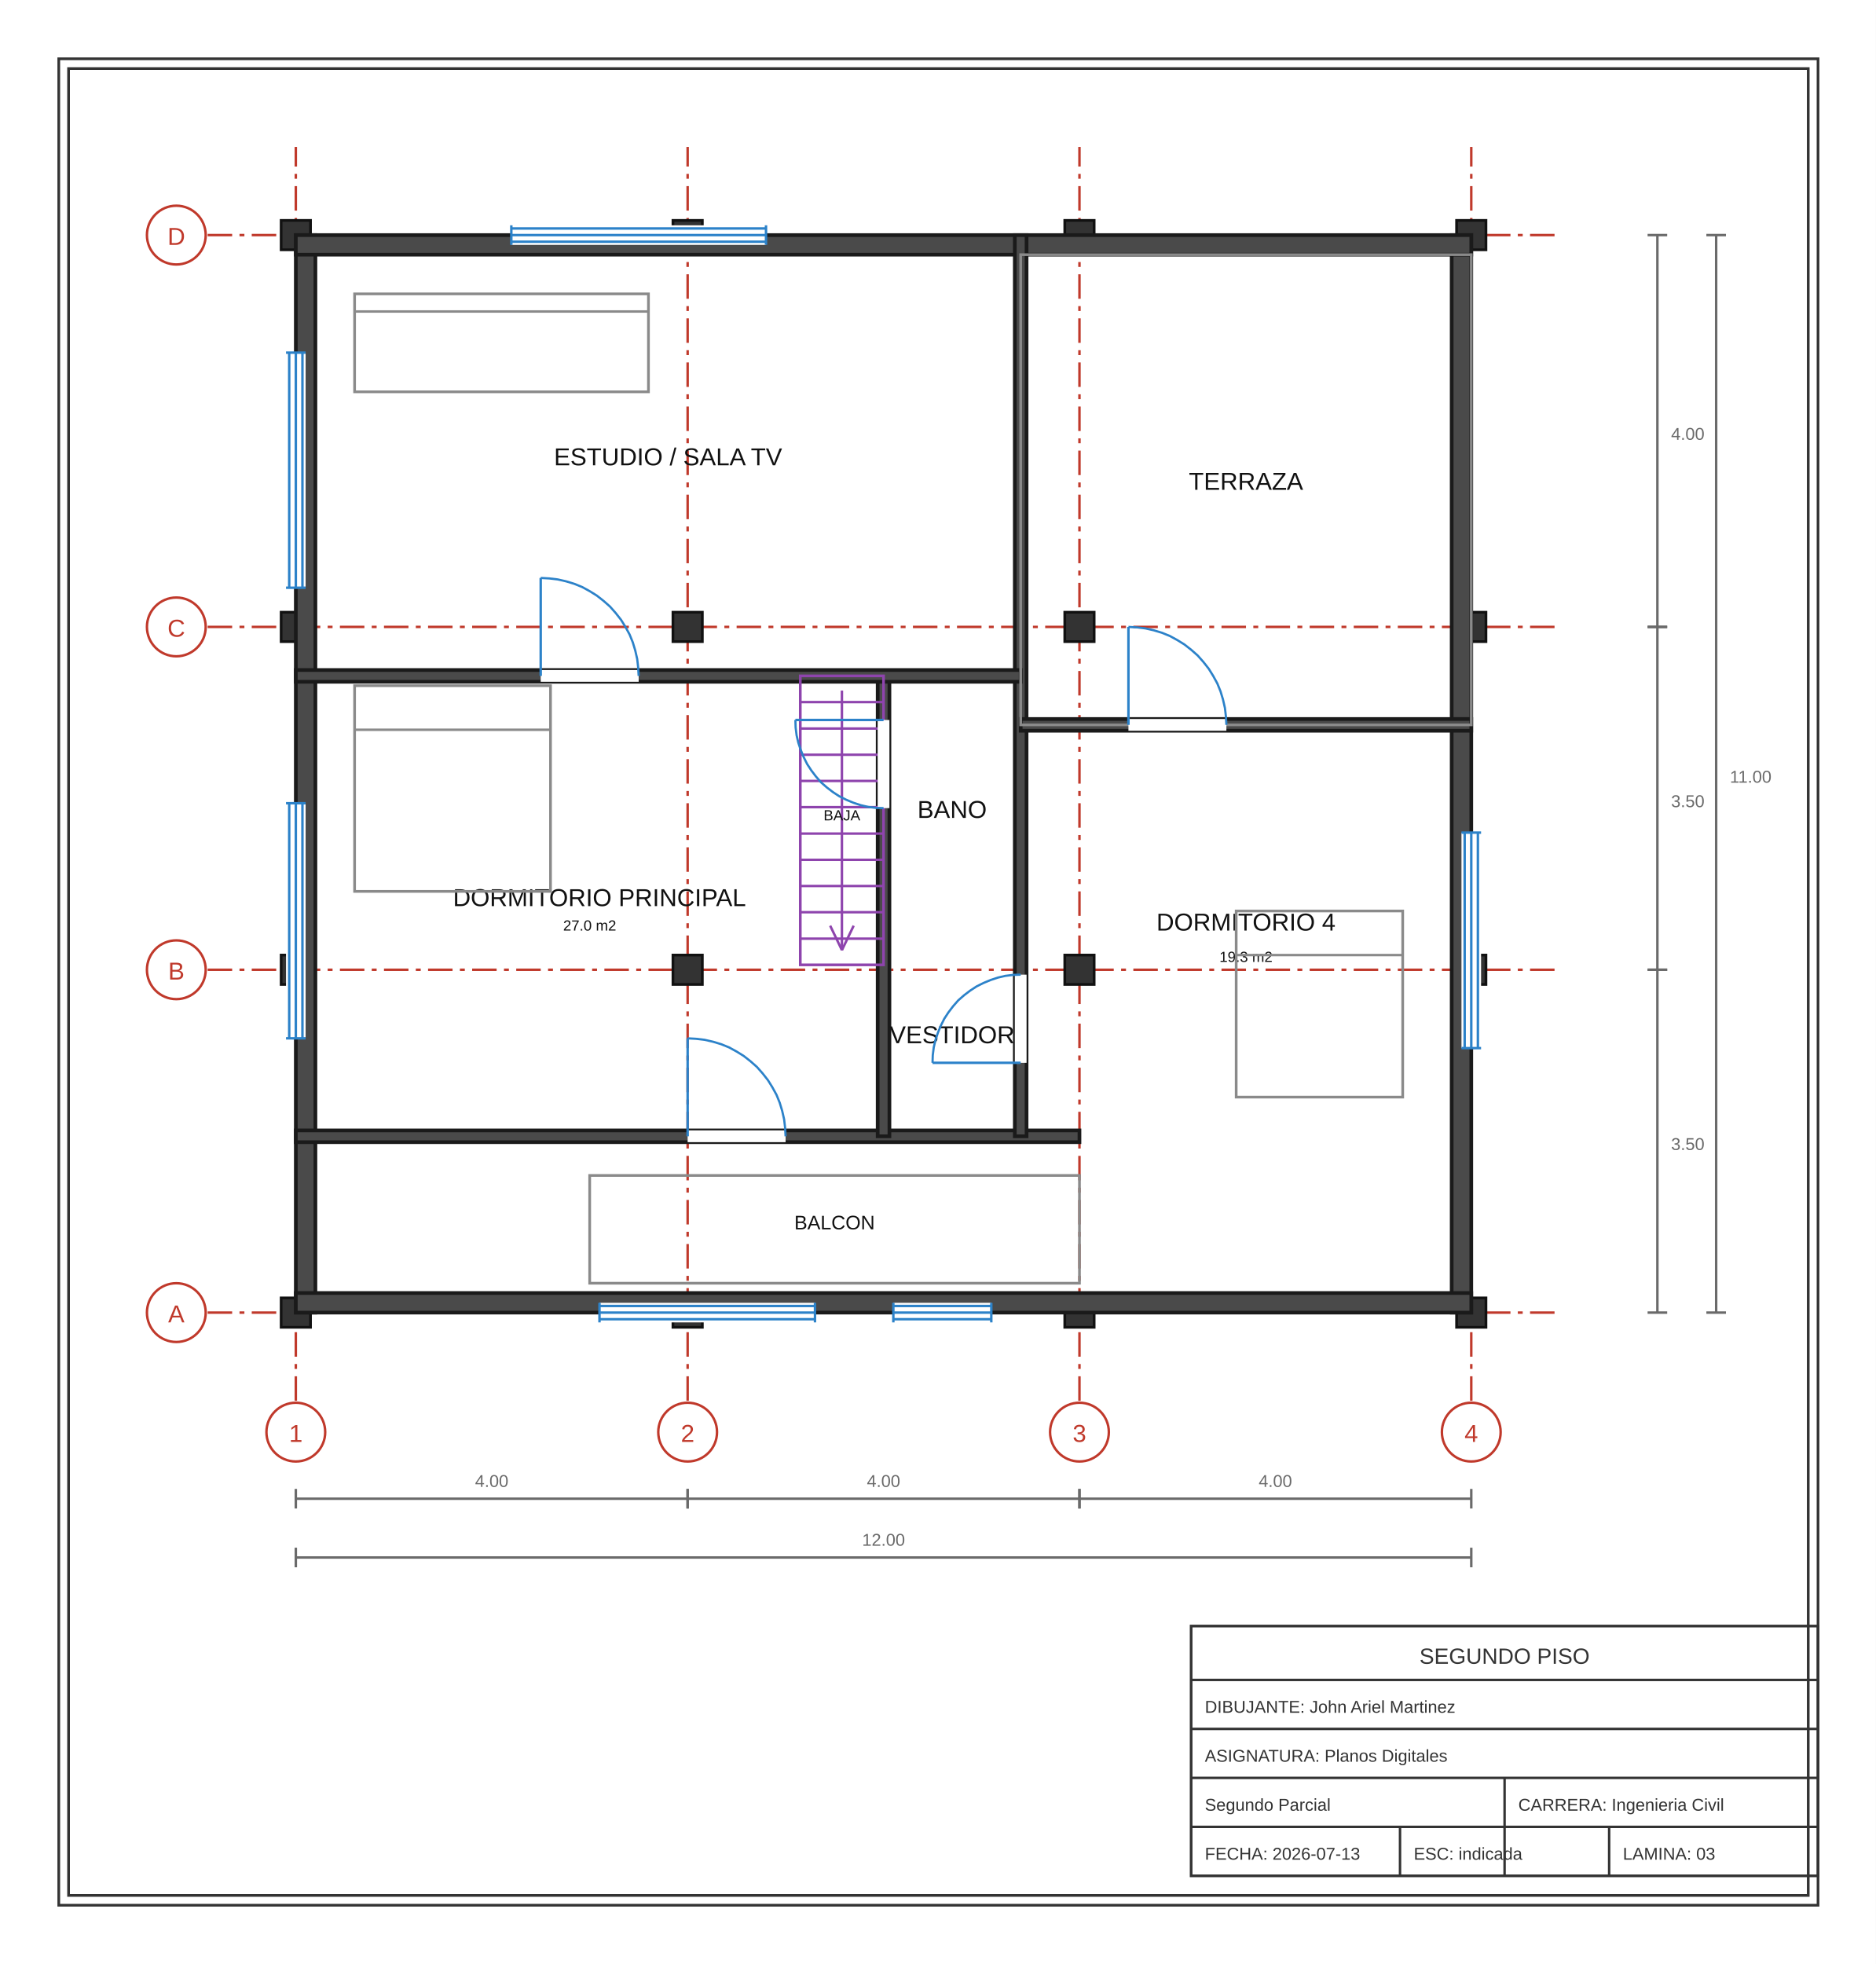
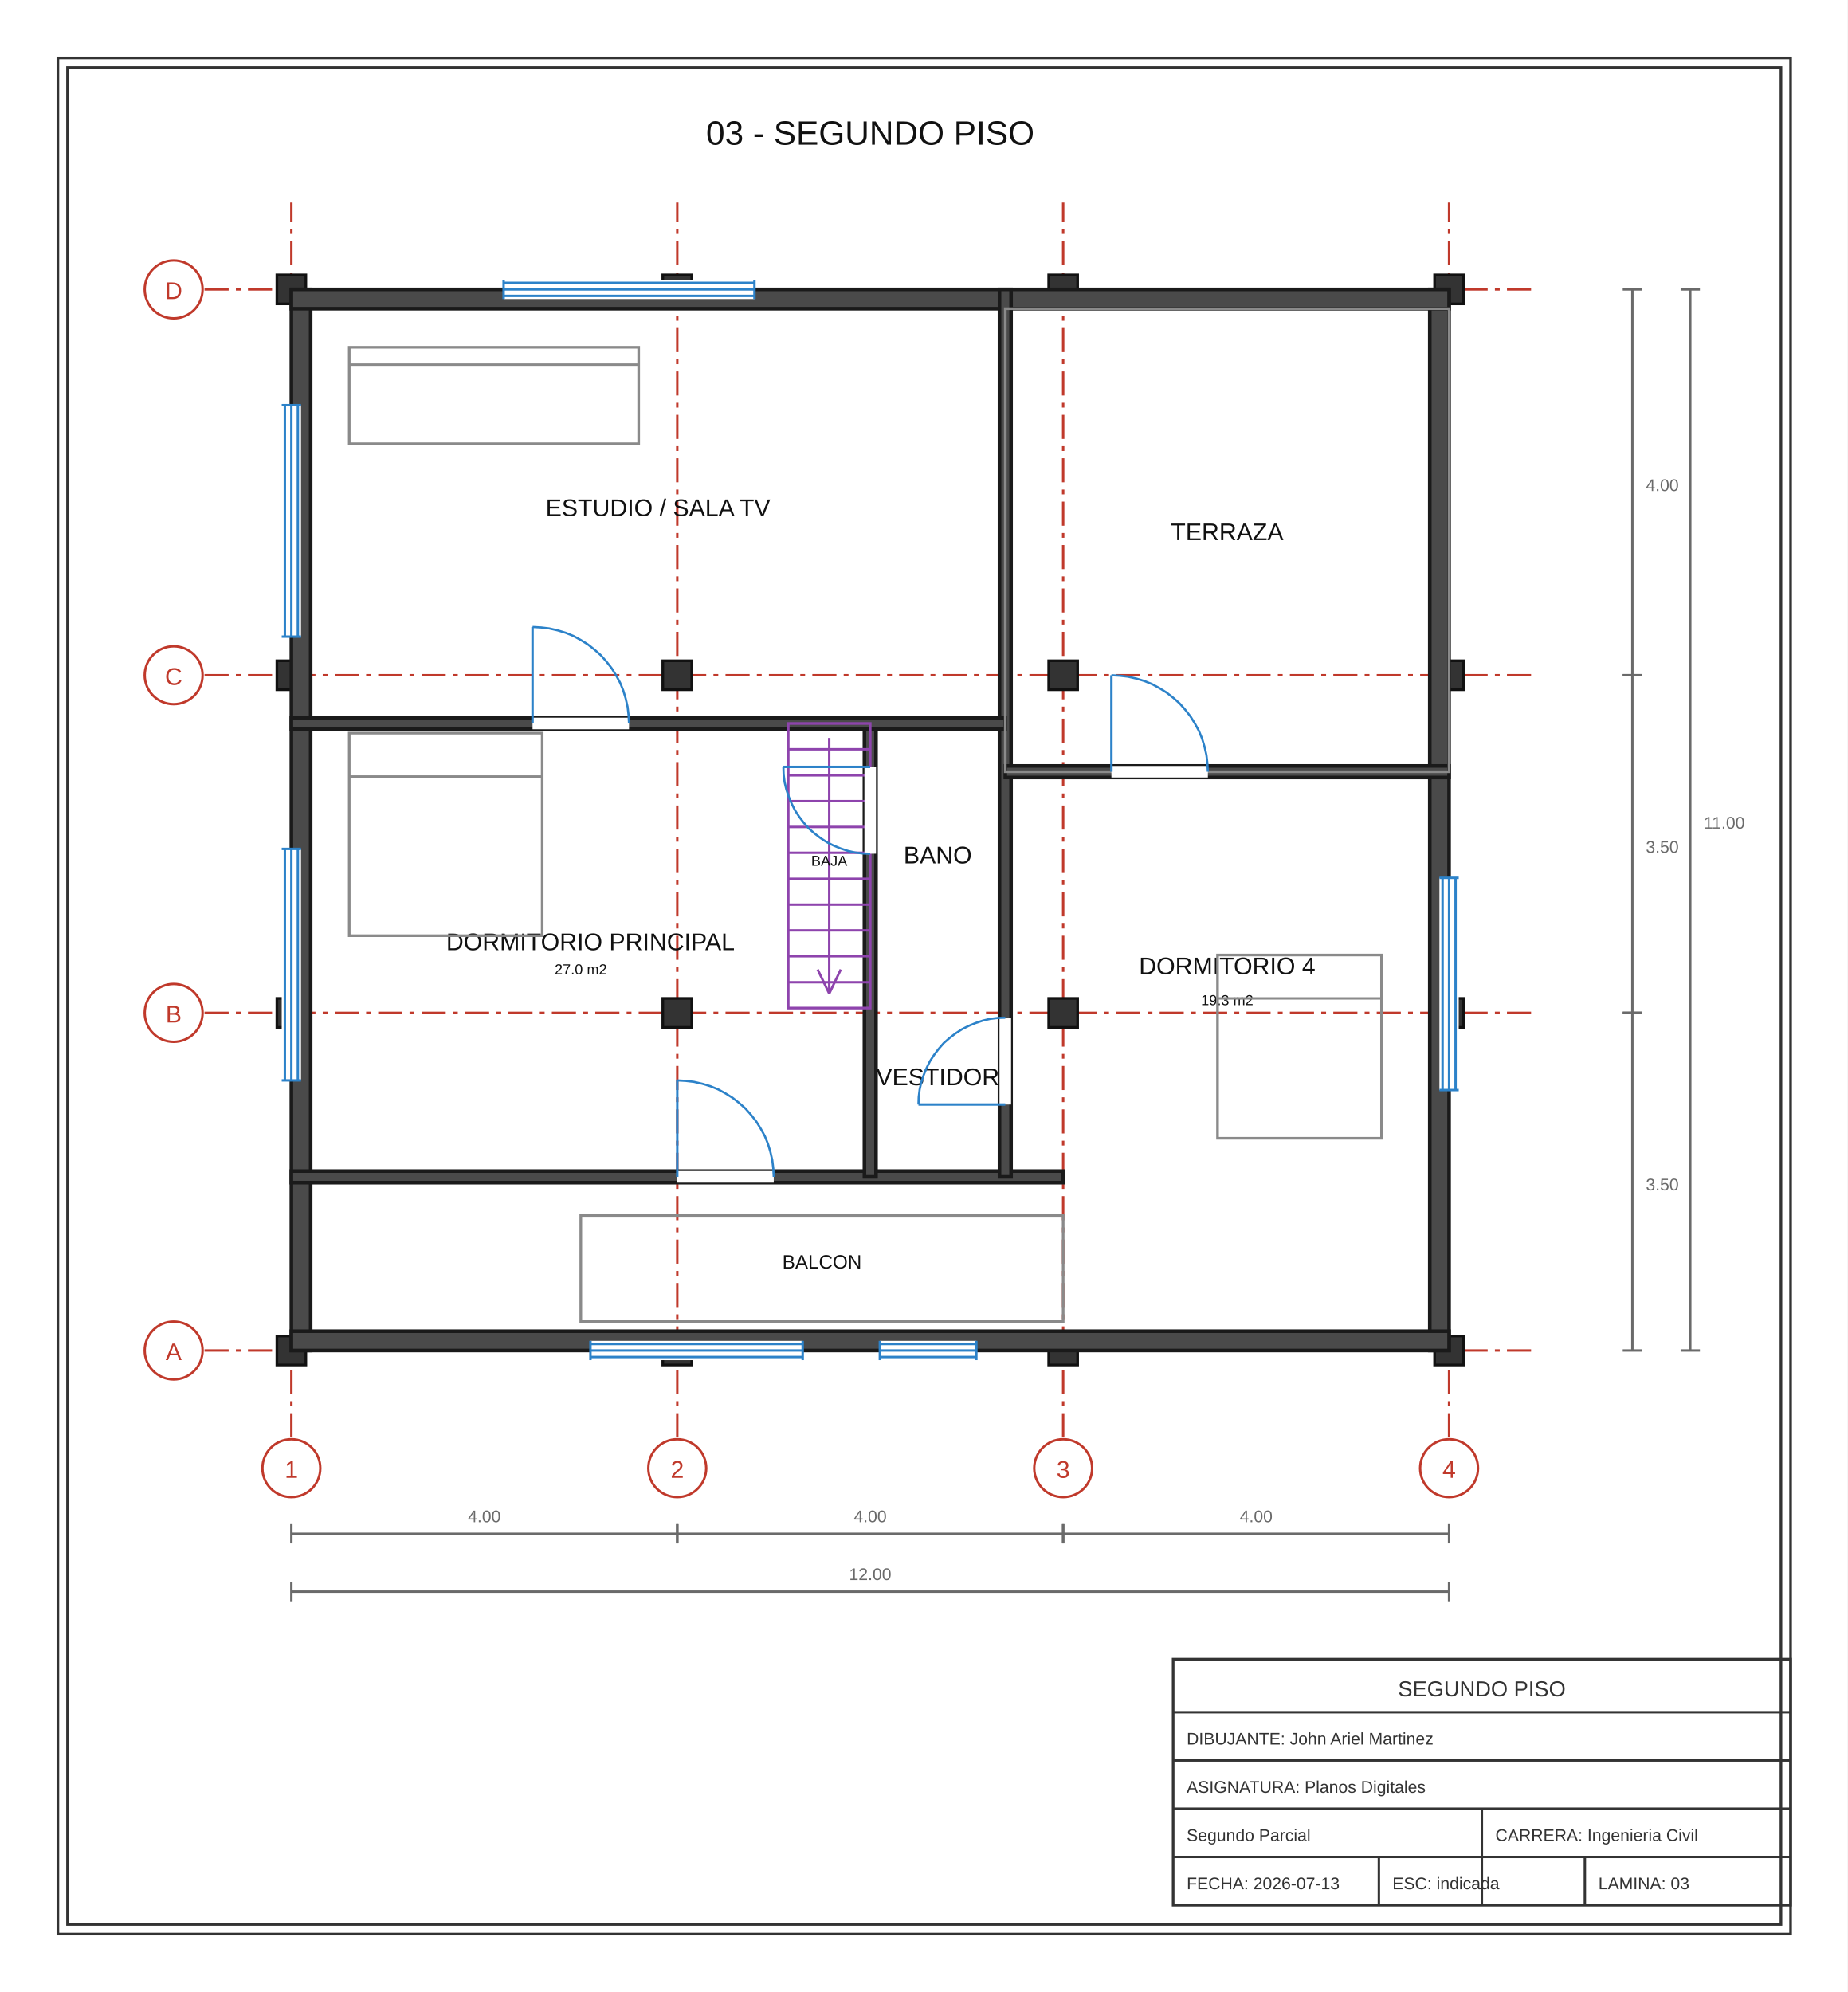
- <svg xmlns="http://www.w3.org/2000/svg" width="766" height="802" viewBox="0 0 766 802" font-family="Arial, sans-serif">
-   <rect width="766" height="802" fill="#ffffff" />
-   <line x1="120.8" y1="572.0" x2="120.8" y2="60.0" stroke="#c0392b" stroke-width="1.0" stroke-dasharray="10 3 2 3" />
-   <circle cx="120.8" cy="584.8" r="12.0" fill="#ffffff" stroke="#c0392b" stroke-width="1" />
-   <text x="120.8" y="588.8" font-size="10" text-anchor="middle" fill="#c0392b">1</text>
-   <line x1="280.8" y1="572.0" x2="280.8" y2="60.0" stroke="#c0392b" stroke-width="1.0" stroke-dasharray="10 3 2 3" />
-   <circle cx="280.8" cy="584.8" r="12.0" fill="#ffffff" stroke="#c0392b" stroke-width="1" />
-   <text x="280.8" y="588.8" font-size="10" text-anchor="middle" fill="#c0392b">2</text>
-   <line x1="440.8" y1="572.0" x2="440.8" y2="60.0" stroke="#c0392b" stroke-width="1.0" stroke-dasharray="10 3 2 3" />
-   <circle cx="440.8" cy="584.8" r="12.0" fill="#ffffff" stroke="#c0392b" stroke-width="1" />
-   <text x="440.8" y="588.8" font-size="10" text-anchor="middle" fill="#c0392b">3</text>
-   <line x1="600.8" y1="572.0" x2="600.8" y2="60.0" stroke="#c0392b" stroke-width="1.0" stroke-dasharray="10 3 2 3" />
-   <circle cx="600.8" cy="584.8" r="12.0" fill="#ffffff" stroke="#c0392b" stroke-width="1" />
-   <text x="600.8" y="588.8" font-size="10" text-anchor="middle" fill="#c0392b">4</text>
-   <line x1="84.8" y1="536.0" x2="636.8" y2="536.0" stroke="#c0392b" stroke-width="1.0" stroke-dasharray="10 3 2 3" />
-   <circle cx="72.0" cy="536.0" r="12.0" fill="#ffffff" stroke="#c0392b" stroke-width="1" />
-   <text x="72.0" y="540.0" font-size="10" text-anchor="middle" fill="#c0392b">A</text>
-   <line x1="84.8" y1="396.0" x2="636.8" y2="396.0" stroke="#c0392b" stroke-width="1.0" stroke-dasharray="10 3 2 3" />
-   <circle cx="72.0" cy="396.0" r="12.0" fill="#ffffff" stroke="#c0392b" stroke-width="1" />
-   <text x="72.0" y="400.0" font-size="10" text-anchor="middle" fill="#c0392b">B</text>
-   <line x1="84.8" y1="256.0" x2="636.8" y2="256.0" stroke="#c0392b" stroke-width="1.0" stroke-dasharray="10 3 2 3" />
-   <circle cx="72.0" cy="256.0" r="12.0" fill="#ffffff" stroke="#c0392b" stroke-width="1" />
-   <text x="72.0" y="260.0" font-size="10" text-anchor="middle" fill="#c0392b">C</text>
-   <line x1="84.8" y1="96.0" x2="636.8" y2="96.0" stroke="#c0392b" stroke-width="1.0" stroke-dasharray="10 3 2 3" />
-   <circle cx="72.0" cy="96.0" r="12.0" fill="#ffffff" stroke="#c0392b" stroke-width="1" />
-   <text x="72.0" y="100.0" font-size="10" text-anchor="middle" fill="#c0392b">D</text>
-   <polygon points="114.8,542.0 126.8,542.0 126.8,530.0 114.8,530.0" fill="#333333" stroke="#111111" stroke-width="1.1" />
-   <polygon points="114.8,402.0 126.8,402.0 126.8,390.0 114.8,390.0" fill="#333333" stroke="#111111" stroke-width="1.1" />
-   <polygon points="114.8,262.0 126.8,262.0 126.8,250.0 114.8,250.0" fill="#333333" stroke="#111111" stroke-width="1.1" />
-   <polygon points="114.8,102.0 126.8,102.0 126.8,90.0 114.8,90.0" fill="#333333" stroke="#111111" stroke-width="1.1" />
-   <polygon points="274.8,542.0 286.8,542.0 286.8,530.0 274.8,530.0" fill="#333333" stroke="#111111" stroke-width="1.1" />
-   <polygon points="274.8,402.0 286.8,402.0 286.8,390.0 274.8,390.0" fill="#333333" stroke="#111111" stroke-width="1.1" />
-   <polygon points="274.8,262.0 286.8,262.0 286.8,250.0 274.8,250.0" fill="#333333" stroke="#111111" stroke-width="1.1" />
-   <polygon points="274.8,102.0 286.8,102.0 286.8,90.0 274.8,90.0" fill="#333333" stroke="#111111" stroke-width="1.1" />
-   <polygon points="434.8,542.0 446.8,542.0 446.8,530.0 434.8,530.0" fill="#333333" stroke="#111111" stroke-width="1.1" />
-   <polygon points="434.8,402.0 446.8,402.0 446.8,390.0 434.8,390.0" fill="#333333" stroke="#111111" stroke-width="1.1" />
-   <polygon points="434.8,262.0 446.8,262.0 446.8,250.0 434.8,250.0" fill="#333333" stroke="#111111" stroke-width="1.1" />
-   <polygon points="434.8,102.0 446.8,102.0 446.8,90.0 434.8,90.0" fill="#333333" stroke="#111111" stroke-width="1.1" />
-   <polygon points="594.8,542.0 606.8,542.0 606.8,530.0 594.8,530.0" fill="#333333" stroke="#111111" stroke-width="1.1" />
-   <polygon points="594.8,402.0 606.8,402.0 606.8,390.0 594.8,390.0" fill="#333333" stroke="#111111" stroke-width="1.1" />
-   <polygon points="594.8,262.0 606.8,262.0 606.8,250.0 594.8,250.0" fill="#333333" stroke="#111111" stroke-width="1.1" />
-   <polygon points="594.8,102.0 606.8,102.0 606.8,90.0 594.8,90.0" fill="#333333" stroke="#111111" stroke-width="1.1" />
-   <polygon points="120.8,536.0 128.8,536.0 128.8,96.0 120.8,96.0" fill="#4a4a4a" stroke="#1a1a1a" stroke-width="1.5" />
-   <polygon points="592.8,536.0 600.8,536.0 600.8,96.0 592.8,96.0" fill="#4a4a4a" stroke="#1a1a1a" stroke-width="1.5" />
-   <polygon points="120.8,536.0 600.8,536.0 600.8,528.0 120.8,528.0" fill="#4a4a4a" stroke="#1a1a1a" stroke-width="1.5" />
-   <polygon points="120.8,104.0 600.8,104.0 600.8,96.0 120.8,96.0" fill="#4a4a4a" stroke="#1a1a1a" stroke-width="1.5" />
-   <polygon points="120.8,461.6 440.8,461.6 440.8,466.4 120.8,466.4" fill="#4a4a4a" stroke="#1a1a1a" stroke-width="1.5" />
-   <polygon points="358.4,464.0 358.4,276.0 363.2,276.0 363.2,464.0" fill="#4a4a4a" stroke="#1a1a1a" stroke-width="1.5" />
-   <polygon points="414.4,464.0 414.4,96.0 419.2,96.0 419.2,464.0" fill="#4a4a4a" stroke="#1a1a1a" stroke-width="1.5" />
-   <polygon points="120.8,273.6 416.8,273.6 416.8,278.4 120.8,278.4" fill="#4a4a4a" stroke="#1a1a1a" stroke-width="1.5" />
-   <polygon points="416.8,293.6 600.8,293.6 600.8,298.4 416.8,298.4" fill="#4a4a4a" stroke="#1a1a1a" stroke-width="1.5" />
-   <text x="244.8" y="370.0" font-size="10" text-anchor="middle" fill="#111111">DORMITORIO PRINCIPAL</text>
-   <text x="240.8" y="380.0" font-size="6" text-anchor="middle" fill="#111111">27.0 m2</text>
-   <text x="272.8" y="190.0" font-size="10" text-anchor="middle" fill="#111111">ESTUDIO / SALA TV</text>
-   <text x="508.8" y="380.0" font-size="10" text-anchor="middle" fill="#111111">DORMITORIO 4</text>
-   <text x="508.8" y="392.8" font-size="6" text-anchor="middle" fill="#111111">19.3 m2</text>
-   <text x="388.8" y="334.0" font-size="10" text-anchor="middle" fill="#111111">BANO</text>
-   <text x="388.8" y="426.0" font-size="10" text-anchor="middle" fill="#111111">VESTIDOR</text>
-   <polygon points="416.8,296.0 600.8,296.0 600.8,104.0 416.8,104.0" fill="none" stroke="#8a8a8a" stroke-width="1.1" />
-   <text x="508.8" y="200.0" font-size="10" text-anchor="middle" fill="#111111">TERRAZA</text>
-   <polygon points="240.8,524.0 440.8,524.0 440.8,480.0 240.8,480.0" fill="none" stroke="#8a8a8a" stroke-width="1.1" />
-   <text x="340.8" y="502.0" font-size="8" text-anchor="middle" fill="#111111">BALCON</text>
-   <polygon points="326.8,394.0 360.8,394.0 360.8,276.0 326.8,276.0" fill="none" stroke="#8e44ad" stroke-width="1.1" />
-   <line x1="326.8" y1="383.3" x2="360.8" y2="383.3" stroke="#8e44ad" stroke-width="1.0" />
-   <line x1="326.8" y1="372.5" x2="360.8" y2="372.5" stroke="#8e44ad" stroke-width="1.0" />
-   <line x1="326.8" y1="361.8" x2="360.8" y2="361.8" stroke="#8e44ad" stroke-width="1.0" />
-   <line x1="326.8" y1="351.1" x2="360.8" y2="351.1" stroke="#8e44ad" stroke-width="1.0" />
-   <line x1="326.8" y1="340.4" x2="360.8" y2="340.4" stroke="#8e44ad" stroke-width="1.0" />
-   <line x1="326.8" y1="329.6" x2="360.8" y2="329.6" stroke="#8e44ad" stroke-width="1.0" />
-   <line x1="326.8" y1="318.9" x2="360.8" y2="318.9" stroke="#8e44ad" stroke-width="1.0" />
-   <line x1="326.8" y1="308.2" x2="360.8" y2="308.2" stroke="#8e44ad" stroke-width="1.0" />
-   <line x1="326.8" y1="297.5" x2="360.8" y2="297.5" stroke="#8e44ad" stroke-width="1.0" />
-   <line x1="326.8" y1="286.7" x2="360.8" y2="286.7" stroke="#8e44ad" stroke-width="1.0" />
-   <line x1="343.8" y1="388.0" x2="343.8" y2="282.0" stroke="#8e44ad" stroke-width="1.0" />
-   <line x1="343.8" y1="388.0" x2="339.0" y2="378.0" stroke="#8e44ad" stroke-width="1.0" />
-   <line x1="343.8" y1="388.0" x2="348.6" y2="378.0" stroke="#8e44ad" stroke-width="1.0" />
-   <text x="343.8" y="335.0" font-size="6" text-anchor="middle" fill="#111111">BAJA</text>
-   <rect x="244.8" y="532.0" width="88.0" height="8.0" fill="#ffffff" />
-   <line x1="244.8" y1="538.7" x2="332.8" y2="538.7" stroke="#2c82c9" stroke-width="1.0" />
-   <line x1="244.8" y1="536.0" x2="332.8" y2="536.0" stroke="#2c82c9" stroke-width="1.0" />
-   <line x1="244.8" y1="533.3" x2="332.8" y2="533.3" stroke="#2c82c9" stroke-width="1.0" />
-   <line x1="244.8" y1="540.0" x2="244.8" y2="532.0" stroke="#2c82c9" stroke-width="1.0" />
-   <line x1="332.8" y1="540.0" x2="332.8" y2="532.0" stroke="#2c82c9" stroke-width="1.0" />
-   <rect x="364.8" y="532.0" width="40.0" height="8.0" fill="#ffffff" />
-   <line x1="364.8" y1="538.7" x2="404.8" y2="538.7" stroke="#2c82c9" stroke-width="1.0" />
-   <line x1="364.8" y1="536.0" x2="404.8" y2="536.0" stroke="#2c82c9" stroke-width="1.0" />
-   <line x1="364.8" y1="533.3" x2="404.8" y2="533.3" stroke="#2c82c9" stroke-width="1.0" />
-   <line x1="364.8" y1="540.0" x2="364.8" y2="532.0" stroke="#2c82c9" stroke-width="1.0" />
-   <line x1="404.8" y1="540.0" x2="404.8" y2="532.0" stroke="#2c82c9" stroke-width="1.0" />
-   <rect x="116.8" y="328.0" width="8.0" height="96.0" fill="#ffffff" />
-   <line x1="118.1" y1="424.0" x2="118.1" y2="328.0" stroke="#2c82c9" stroke-width="1.0" />
-   <line x1="120.8" y1="424.0" x2="120.8" y2="328.0" stroke="#2c82c9" stroke-width="1.0" />
-   <line x1="123.5" y1="424.0" x2="123.5" y2="328.0" stroke="#2c82c9" stroke-width="1.0" />
-   <line x1="116.8" y1="424.0" x2="124.8" y2="424.0" stroke="#2c82c9" stroke-width="1.0" />
-   <line x1="116.8" y1="328.0" x2="124.8" y2="328.0" stroke="#2c82c9" stroke-width="1.0" />
-   <rect x="116.8" y="144.0" width="8.0" height="96.0" fill="#ffffff" />
-   <line x1="118.1" y1="240.0" x2="118.1" y2="144.0" stroke="#2c82c9" stroke-width="1.0" />
-   <line x1="120.8" y1="240.0" x2="120.8" y2="144.0" stroke="#2c82c9" stroke-width="1.0" />
-   <line x1="123.5" y1="240.0" x2="123.5" y2="144.0" stroke="#2c82c9" stroke-width="1.0" />
-   <line x1="116.8" y1="240.0" x2="124.8" y2="240.0" stroke="#2c82c9" stroke-width="1.0" />
-   <line x1="116.8" y1="144.0" x2="124.8" y2="144.0" stroke="#2c82c9" stroke-width="1.0" />
-   <rect x="596.8" y="340.0" width="8.0" height="88.0" fill="#ffffff" />
-   <line x1="598.1" y1="428.0" x2="598.1" y2="340.0" stroke="#2c82c9" stroke-width="1.0" />
-   <line x1="600.8" y1="428.0" x2="600.8" y2="340.0" stroke="#2c82c9" stroke-width="1.0" />
-   <line x1="603.5" y1="428.0" x2="603.5" y2="340.0" stroke="#2c82c9" stroke-width="1.0" />
-   <line x1="596.8" y1="428.0" x2="604.8" y2="428.0" stroke="#2c82c9" stroke-width="1.0" />
-   <line x1="596.8" y1="340.0" x2="604.8" y2="340.0" stroke="#2c82c9" stroke-width="1.0" />
-   <rect x="208.8" y="92.0" width="104.0" height="8.0" fill="#ffffff" />
-   <line x1="208.8" y1="98.7" x2="312.8" y2="98.7" stroke="#2c82c9" stroke-width="1.0" />
-   <line x1="208.8" y1="96.0" x2="312.8" y2="96.0" stroke="#2c82c9" stroke-width="1.0" />
-   <line x1="208.8" y1="93.3" x2="312.8" y2="93.3" stroke="#2c82c9" stroke-width="1.0" />
-   <line x1="208.8" y1="100.0" x2="208.8" y2="92.0" stroke="#2c82c9" stroke-width="1.0" />
-   <line x1="312.8" y1="100.0" x2="312.8" y2="92.0" stroke="#2c82c9" stroke-width="1.0" />
-   <rect x="280.8" y="461.6" width="40.0" height="4.8" fill="#ffffff" />
-   <line x1="280.8" y1="464.0" x2="280.8" y2="424.0" stroke="#2c82c9" stroke-width="1.0" />
-   <polyline points="320.8,464.0 320.6,460.5 320.2,457.1 319.4,453.6 318.4,450.3 317.1,447.1 315.4,444.0 313.6,441.1 311.4,438.3 309.1,435.7 306.5,433.4 303.7,431.2 300.8,429.4 297.7,427.7 294.5,426.4 291.2,425.4 287.7,424.6 284.3,424.2 280.8,424.0" fill="none" stroke="#2c82c9" stroke-width="0.9" />
-   <rect x="358.4" y="294.0" width="4.8" height="36.0" fill="#ffffff" />
-   <line x1="360.8" y1="294.0" x2="324.8" y2="294.0" stroke="#2c82c9" stroke-width="1.0" />
-   <polyline points="324.8,294.0 324.9,297.1 325.3,300.3 326.0,303.3 327.0,306.3 328.2,309.2 329.6,312.0 331.3,314.6 333.2,317.1 335.3,319.5 337.7,321.6 340.2,323.5 342.8,325.2 345.6,326.6 348.5,327.8 351.5,328.8 354.5,329.5 357.7,329.9 360.8,330.0" fill="none" stroke="#2c82c9" stroke-width="0.9" />
-   <rect x="220.8" y="273.6" width="40.0" height="4.8" fill="#ffffff" />
-   <line x1="220.8" y1="276.0" x2="220.8" y2="236.0" stroke="#2c82c9" stroke-width="1.0" />
-   <polyline points="260.8,276.0 260.6,272.5 260.2,269.1 259.4,265.6 258.4,262.3 257.1,259.1 255.4,256.0 253.6,253.1 251.4,250.3 249.1,247.7 246.5,245.4 243.7,243.2 240.8,241.4 237.7,239.7 234.5,238.4 231.2,237.4 227.7,236.6 224.3,236.2 220.8,236.0" fill="none" stroke="#2c82c9" stroke-width="0.9" />
-   <rect x="460.8" y="293.6" width="40.0" height="4.8" fill="#ffffff" />
-   <line x1="460.8" y1="296.0" x2="460.8" y2="256.0" stroke="#2c82c9" stroke-width="1.0" />
-   <polyline points="500.8,296.0 500.6,292.5 500.2,289.1 499.4,285.6 498.4,282.3 497.1,279.1 495.4,276.0 493.6,273.1 491.4,270.3 489.1,267.7 486.5,265.4 483.7,263.2 480.8,261.4 477.7,259.7 474.5,258.4 471.2,257.4 467.7,256.6 464.3,256.2 460.8,256.0" fill="none" stroke="#2c82c9" stroke-width="0.9" />
-   <rect x="414.4" y="398.0" width="4.8" height="36.0" fill="#ffffff" />
-   <line x1="416.8" y1="434.0" x2="380.8" y2="434.0" stroke="#2c82c9" stroke-width="1.0" />
-   <polyline points="416.8,398.0 413.7,398.1 410.5,398.5 407.5,399.2 404.5,400.2 401.6,401.4 398.8,402.8 396.2,404.5 393.7,406.4 391.3,408.5 389.2,410.9 387.3,413.4 385.6,416.0 384.2,418.8 383.0,421.7 382.0,424.7 381.3,427.7 380.9,430.9 380.8,434.0" fill="none" stroke="#2c82c9" stroke-width="0.9" />
-   <polygon points="144.8,364.0 224.8,364.0 224.8,280.0 144.8,280.0" fill="none" stroke="#8a8a8a" stroke-width="1.1" />
-   <line x1="144.8" y1="298.0" x2="224.8" y2="298.0" stroke="#8a8a8a" stroke-width="1.0" />
-   <polygon points="504.8,448.0 572.8,448.0 572.8,372.0 504.8,372.0" fill="none" stroke="#8a8a8a" stroke-width="1.1" />
-   <line x1="504.8" y1="390.0" x2="572.8" y2="390.0" stroke="#8a8a8a" stroke-width="1.0" />
-   <polygon points="144.8,160.0 264.8,160.0 264.8,120.0 144.8,120.0" fill="none" stroke="#8a8a8a" stroke-width="1.1" />
-   <line x1="144.8" y1="127.2" x2="264.8" y2="127.2" stroke="#8a8a8a" stroke-width="1.0" />
-   <line x1="120.8" y1="612.0" x2="280.8" y2="612.0" stroke="#6a6a6a" stroke-width="1.0" />
-   <line x1="120.8" y1="616.0" x2="120.8" y2="608.0" stroke="#6a6a6a" stroke-width="1.0" />
-   <line x1="280.8" y1="616.0" x2="280.8" y2="608.0" stroke="#6a6a6a" stroke-width="1.0" />
-   <text x="200.8" y="607.2" font-size="7" text-anchor="middle" fill="#6a6a6a">4.00</text>
-   <line x1="280.8" y1="612.0" x2="440.8" y2="612.0" stroke="#6a6a6a" stroke-width="1.0" />
-   <line x1="280.8" y1="616.0" x2="280.8" y2="608.0" stroke="#6a6a6a" stroke-width="1.0" />
-   <line x1="440.8" y1="616.0" x2="440.8" y2="608.0" stroke="#6a6a6a" stroke-width="1.0" />
-   <text x="360.8" y="607.2" font-size="7" text-anchor="middle" fill="#6a6a6a">4.00</text>
-   <line x1="440.8" y1="612.0" x2="600.8" y2="612.0" stroke="#6a6a6a" stroke-width="1.0" />
-   <line x1="440.8" y1="616.0" x2="440.8" y2="608.0" stroke="#6a6a6a" stroke-width="1.0" />
-   <line x1="600.8" y1="616.0" x2="600.8" y2="608.0" stroke="#6a6a6a" stroke-width="1.0" />
-   <text x="520.8" y="607.2" font-size="7" text-anchor="middle" fill="#6a6a6a">4.00</text>
-   <line x1="120.8" y1="636.0" x2="600.8" y2="636.0" stroke="#6a6a6a" stroke-width="1.0" />
+ <svg xmlns="http://www.w3.org/2000/svg" width="766" height="826" viewBox="0 0 766 826" font-family="Arial, sans-serif">
+   <rect width="766" height="826" fill="#ffffff" />
+   <line x1="120.8" y1="596.0" x2="120.8" y2="84.0" stroke="#c0392b" stroke-width="1.0" stroke-dasharray="10 3 2 3" />
+   <circle cx="120.8" cy="608.8" r="12.0" fill="#ffffff" stroke="#c0392b" stroke-width="1" />
+   <text x="120.8" y="612.8" font-size="10" text-anchor="middle" fill="#c0392b">1</text>
+   <line x1="280.8" y1="596.0" x2="280.8" y2="84.0" stroke="#c0392b" stroke-width="1.0" stroke-dasharray="10 3 2 3" />
+   <circle cx="280.8" cy="608.8" r="12.0" fill="#ffffff" stroke="#c0392b" stroke-width="1" />
+   <text x="280.8" y="612.8" font-size="10" text-anchor="middle" fill="#c0392b">2</text>
+   <line x1="440.8" y1="596.0" x2="440.8" y2="84.0" stroke="#c0392b" stroke-width="1.0" stroke-dasharray="10 3 2 3" />
+   <circle cx="440.8" cy="608.8" r="12.0" fill="#ffffff" stroke="#c0392b" stroke-width="1" />
+   <text x="440.8" y="612.8" font-size="10" text-anchor="middle" fill="#c0392b">3</text>
+   <line x1="600.8" y1="596.0" x2="600.8" y2="84.0" stroke="#c0392b" stroke-width="1.0" stroke-dasharray="10 3 2 3" />
+   <circle cx="600.8" cy="608.8" r="12.0" fill="#ffffff" stroke="#c0392b" stroke-width="1" />
+   <text x="600.8" y="612.8" font-size="10" text-anchor="middle" fill="#c0392b">4</text>
+   <line x1="84.8" y1="560.0" x2="636.8" y2="560.0" stroke="#c0392b" stroke-width="1.0" stroke-dasharray="10 3 2 3" />
+   <circle cx="72.0" cy="560.0" r="12.0" fill="#ffffff" stroke="#c0392b" stroke-width="1" />
+   <text x="72.0" y="564.0" font-size="10" text-anchor="middle" fill="#c0392b">A</text>
+   <line x1="84.8" y1="420.0" x2="636.8" y2="420.0" stroke="#c0392b" stroke-width="1.0" stroke-dasharray="10 3 2 3" />
+   <circle cx="72.0" cy="420.0" r="12.0" fill="#ffffff" stroke="#c0392b" stroke-width="1" />
+   <text x="72.0" y="424.0" font-size="10" text-anchor="middle" fill="#c0392b">B</text>
+   <line x1="84.8" y1="280.0" x2="636.8" y2="280.0" stroke="#c0392b" stroke-width="1.0" stroke-dasharray="10 3 2 3" />
+   <circle cx="72.0" cy="280.0" r="12.0" fill="#ffffff" stroke="#c0392b" stroke-width="1" />
+   <text x="72.0" y="284.0" font-size="10" text-anchor="middle" fill="#c0392b">C</text>
+   <line x1="84.8" y1="120.0" x2="636.8" y2="120.0" stroke="#c0392b" stroke-width="1.0" stroke-dasharray="10 3 2 3" />
+   <circle cx="72.0" cy="120.0" r="12.0" fill="#ffffff" stroke="#c0392b" stroke-width="1" />
+   <text x="72.0" y="124.0" font-size="10" text-anchor="middle" fill="#c0392b">D</text>
+   <polygon points="114.8,566.0 126.8,566.0 126.8,554.0 114.8,554.0" fill="#333333" stroke="#111111" stroke-width="1.1" />
+   <polygon points="114.8,426.0 126.8,426.0 126.8,414.0 114.8,414.0" fill="#333333" stroke="#111111" stroke-width="1.1" />
+   <polygon points="114.8,286.0 126.8,286.0 126.8,274.0 114.8,274.0" fill="#333333" stroke="#111111" stroke-width="1.1" />
+   <polygon points="114.8,126.0 126.8,126.0 126.8,114.0 114.8,114.0" fill="#333333" stroke="#111111" stroke-width="1.1" />
+   <polygon points="274.8,566.0 286.8,566.0 286.8,554.0 274.8,554.0" fill="#333333" stroke="#111111" stroke-width="1.1" />
+   <polygon points="274.8,426.0 286.8,426.0 286.8,414.0 274.8,414.0" fill="#333333" stroke="#111111" stroke-width="1.1" />
+   <polygon points="274.8,286.0 286.8,286.0 286.8,274.0 274.8,274.0" fill="#333333" stroke="#111111" stroke-width="1.1" />
+   <polygon points="274.8,126.0 286.8,126.0 286.8,114.0 274.8,114.0" fill="#333333" stroke="#111111" stroke-width="1.1" />
+   <polygon points="434.8,566.0 446.8,566.0 446.8,554.0 434.8,554.0" fill="#333333" stroke="#111111" stroke-width="1.1" />
+   <polygon points="434.8,426.0 446.8,426.0 446.8,414.0 434.8,414.0" fill="#333333" stroke="#111111" stroke-width="1.1" />
+   <polygon points="434.8,286.0 446.8,286.0 446.8,274.0 434.8,274.0" fill="#333333" stroke="#111111" stroke-width="1.1" />
+   <polygon points="434.8,126.0 446.8,126.0 446.8,114.0 434.8,114.0" fill="#333333" stroke="#111111" stroke-width="1.1" />
+   <polygon points="594.8,566.0 606.8,566.0 606.8,554.0 594.8,554.0" fill="#333333" stroke="#111111" stroke-width="1.1" />
+   <polygon points="594.8,426.0 606.8,426.0 606.8,414.0 594.8,414.0" fill="#333333" stroke="#111111" stroke-width="1.1" />
+   <polygon points="594.8,286.0 606.8,286.0 606.8,274.0 594.8,274.0" fill="#333333" stroke="#111111" stroke-width="1.1" />
+   <polygon points="594.8,126.0 606.8,126.0 606.8,114.0 594.8,114.0" fill="#333333" stroke="#111111" stroke-width="1.1" />
+   <polygon points="120.8,560.0 128.8,560.0 128.8,120.0 120.8,120.0" fill="#4a4a4a" stroke="#1a1a1a" stroke-width="1.5" />
+   <polygon points="592.8,560.0 600.8,560.0 600.8,120.0 592.8,120.0" fill="#4a4a4a" stroke="#1a1a1a" stroke-width="1.5" />
+   <polygon points="120.8,560.0 600.8,560.0 600.8,552.0 120.8,552.0" fill="#4a4a4a" stroke="#1a1a1a" stroke-width="1.5" />
+   <polygon points="120.8,128.0 600.8,128.0 600.8,120.0 120.8,120.0" fill="#4a4a4a" stroke="#1a1a1a" stroke-width="1.5" />
+   <polygon points="120.8,485.6 440.8,485.6 440.8,490.4 120.8,490.4" fill="#4a4a4a" stroke="#1a1a1a" stroke-width="1.5" />
+   <polygon points="358.4,488.0 358.4,300.0 363.2,300.0 363.2,488.0" fill="#4a4a4a" stroke="#1a1a1a" stroke-width="1.5" />
+   <polygon points="414.4,488.0 414.4,120.0 419.2,120.0 419.2,488.0" fill="#4a4a4a" stroke="#1a1a1a" stroke-width="1.5" />
+   <polygon points="120.8,297.6 416.8,297.6 416.8,302.4 120.8,302.4" fill="#4a4a4a" stroke="#1a1a1a" stroke-width="1.5" />
+   <polygon points="416.8,317.6 600.8,317.6 600.8,322.4 416.8,322.4" fill="#4a4a4a" stroke="#1a1a1a" stroke-width="1.5" />
+   <text x="244.8" y="394.0" font-size="10" text-anchor="middle" fill="#111111">DORMITORIO PRINCIPAL</text>
+   <text x="240.8" y="404.0" font-size="6" text-anchor="middle" fill="#111111">27.0 m2</text>
+   <text x="272.8" y="214.0" font-size="10" text-anchor="middle" fill="#111111">ESTUDIO / SALA TV</text>
+   <text x="508.8" y="404.0" font-size="10" text-anchor="middle" fill="#111111">DORMITORIO 4</text>
+   <text x="508.8" y="416.8" font-size="6" text-anchor="middle" fill="#111111">19.3 m2</text>
+   <text x="388.8" y="358.0" font-size="10" text-anchor="middle" fill="#111111">BANO</text>
+   <text x="388.8" y="450.0" font-size="10" text-anchor="middle" fill="#111111">VESTIDOR</text>
+   <polygon points="416.8,320.0 600.8,320.0 600.8,128.0 416.8,128.0" fill="none" stroke="#8a8a8a" stroke-width="1.1" />
+   <text x="508.8" y="224.0" font-size="10" text-anchor="middle" fill="#111111">TERRAZA</text>
+   <polygon points="240.8,548.0 440.8,548.0 440.8,504.0 240.8,504.0" fill="none" stroke="#8a8a8a" stroke-width="1.1" />
+   <text x="340.8" y="526.0" font-size="8" text-anchor="middle" fill="#111111">BALCON</text>
+   <polygon points="326.8,418.0 360.8,418.0 360.8,300.0 326.8,300.0" fill="none" stroke="#8e44ad" stroke-width="1.1" />
+   <line x1="326.8" y1="407.3" x2="360.8" y2="407.3" stroke="#8e44ad" stroke-width="1.0" />
+   <line x1="326.8" y1="396.5" x2="360.8" y2="396.5" stroke="#8e44ad" stroke-width="1.0" />
+   <line x1="326.8" y1="385.8" x2="360.8" y2="385.8" stroke="#8e44ad" stroke-width="1.0" />
+   <line x1="326.8" y1="375.1" x2="360.8" y2="375.1" stroke="#8e44ad" stroke-width="1.0" />
+   <line x1="326.8" y1="364.4" x2="360.8" y2="364.4" stroke="#8e44ad" stroke-width="1.0" />
+   <line x1="326.8" y1="353.6" x2="360.8" y2="353.6" stroke="#8e44ad" stroke-width="1.0" />
+   <line x1="326.8" y1="342.9" x2="360.8" y2="342.9" stroke="#8e44ad" stroke-width="1.0" />
+   <line x1="326.8" y1="332.2" x2="360.8" y2="332.2" stroke="#8e44ad" stroke-width="1.0" />
+   <line x1="326.8" y1="321.5" x2="360.8" y2="321.5" stroke="#8e44ad" stroke-width="1.0" />
+   <line x1="326.8" y1="310.7" x2="360.8" y2="310.7" stroke="#8e44ad" stroke-width="1.0" />
+   <line x1="343.8" y1="412.0" x2="343.8" y2="306.0" stroke="#8e44ad" stroke-width="1.0" />
+   <line x1="343.8" y1="412.0" x2="339.0" y2="402.0" stroke="#8e44ad" stroke-width="1.0" />
+   <line x1="343.8" y1="412.0" x2="348.6" y2="402.0" stroke="#8e44ad" stroke-width="1.0" />
+   <text x="343.8" y="359.0" font-size="6" text-anchor="middle" fill="#111111">BAJA</text>
+   <rect x="244.8" y="556.0" width="88.0" height="8.0" fill="#ffffff" />
+   <line x1="244.8" y1="562.7" x2="332.8" y2="562.7" stroke="#2c82c9" stroke-width="1.0" />
+   <line x1="244.8" y1="560.0" x2="332.8" y2="560.0" stroke="#2c82c9" stroke-width="1.0" />
+   <line x1="244.8" y1="557.3" x2="332.8" y2="557.3" stroke="#2c82c9" stroke-width="1.0" />
+   <line x1="244.8" y1="564.0" x2="244.8" y2="556.0" stroke="#2c82c9" stroke-width="1.0" />
+   <line x1="332.8" y1="564.0" x2="332.8" y2="556.0" stroke="#2c82c9" stroke-width="1.0" />
+   <rect x="364.8" y="556.0" width="40.0" height="8.0" fill="#ffffff" />
+   <line x1="364.8" y1="562.7" x2="404.8" y2="562.7" stroke="#2c82c9" stroke-width="1.0" />
+   <line x1="364.8" y1="560.0" x2="404.8" y2="560.0" stroke="#2c82c9" stroke-width="1.0" />
+   <line x1="364.8" y1="557.3" x2="404.8" y2="557.3" stroke="#2c82c9" stroke-width="1.0" />
+   <line x1="364.8" y1="564.0" x2="364.8" y2="556.0" stroke="#2c82c9" stroke-width="1.0" />
+   <line x1="404.8" y1="564.0" x2="404.8" y2="556.0" stroke="#2c82c9" stroke-width="1.0" />
+   <rect x="116.8" y="352.0" width="8.0" height="96.0" fill="#ffffff" />
+   <line x1="118.1" y1="448.0" x2="118.1" y2="352.0" stroke="#2c82c9" stroke-width="1.0" />
+   <line x1="120.8" y1="448.0" x2="120.8" y2="352.0" stroke="#2c82c9" stroke-width="1.0" />
+   <line x1="123.5" y1="448.0" x2="123.5" y2="352.0" stroke="#2c82c9" stroke-width="1.0" />
+   <line x1="116.8" y1="448.0" x2="124.8" y2="448.0" stroke="#2c82c9" stroke-width="1.0" />
+   <line x1="116.8" y1="352.0" x2="124.8" y2="352.0" stroke="#2c82c9" stroke-width="1.0" />
+   <rect x="116.8" y="168.0" width="8.0" height="96.0" fill="#ffffff" />
+   <line x1="118.1" y1="264.0" x2="118.1" y2="168.0" stroke="#2c82c9" stroke-width="1.0" />
+   <line x1="120.8" y1="264.0" x2="120.8" y2="168.0" stroke="#2c82c9" stroke-width="1.0" />
+   <line x1="123.5" y1="264.0" x2="123.5" y2="168.0" stroke="#2c82c9" stroke-width="1.0" />
+   <line x1="116.8" y1="264.0" x2="124.8" y2="264.0" stroke="#2c82c9" stroke-width="1.0" />
+   <line x1="116.8" y1="168.0" x2="124.8" y2="168.0" stroke="#2c82c9" stroke-width="1.0" />
+   <rect x="596.8" y="364.0" width="8.0" height="88.0" fill="#ffffff" />
+   <line x1="598.1" y1="452.0" x2="598.1" y2="364.0" stroke="#2c82c9" stroke-width="1.0" />
+   <line x1="600.8" y1="452.0" x2="600.8" y2="364.0" stroke="#2c82c9" stroke-width="1.0" />
+   <line x1="603.5" y1="452.0" x2="603.5" y2="364.0" stroke="#2c82c9" stroke-width="1.0" />
+   <line x1="596.8" y1="452.0" x2="604.8" y2="452.0" stroke="#2c82c9" stroke-width="1.0" />
+   <line x1="596.8" y1="364.0" x2="604.8" y2="364.0" stroke="#2c82c9" stroke-width="1.0" />
+   <rect x="208.8" y="116.0" width="104.0" height="8.0" fill="#ffffff" />
+   <line x1="208.8" y1="122.7" x2="312.8" y2="122.7" stroke="#2c82c9" stroke-width="1.0" />
+   <line x1="208.8" y1="120.0" x2="312.8" y2="120.0" stroke="#2c82c9" stroke-width="1.0" />
+   <line x1="208.8" y1="117.3" x2="312.8" y2="117.3" stroke="#2c82c9" stroke-width="1.0" />
+   <line x1="208.8" y1="124.0" x2="208.8" y2="116.0" stroke="#2c82c9" stroke-width="1.0" />
+   <line x1="312.8" y1="124.0" x2="312.8" y2="116.0" stroke="#2c82c9" stroke-width="1.0" />
+   <rect x="280.8" y="485.6" width="40.0" height="4.8" fill="#ffffff" />
+   <line x1="280.8" y1="488.0" x2="280.8" y2="448.0" stroke="#2c82c9" stroke-width="1.0" />
+   <polyline points="320.8,488.0 320.6,484.5 320.2,481.1 319.4,477.6 318.4,474.3 317.1,471.1 315.4,468.0 313.6,465.1 311.4,462.3 309.1,459.7 306.5,457.4 303.7,455.2 300.8,453.4 297.7,451.7 294.5,450.4 291.2,449.4 287.7,448.6 284.3,448.2 280.8,448.0" fill="none" stroke="#2c82c9" stroke-width="0.9" />
+   <rect x="358.4" y="318.0" width="4.8" height="36.0" fill="#ffffff" />
+   <line x1="360.8" y1="318.0" x2="324.8" y2="318.0" stroke="#2c82c9" stroke-width="1.0" />
+   <polyline points="324.8,318.0 324.9,321.1 325.3,324.3 326.0,327.3 327.0,330.3 328.2,333.2 329.6,336.0 331.3,338.6 333.2,341.1 335.3,343.5 337.7,345.6 340.2,347.5 342.8,349.2 345.6,350.6 348.5,351.8 351.5,352.8 354.5,353.5 357.7,353.9 360.8,354.0" fill="none" stroke="#2c82c9" stroke-width="0.9" />
+   <rect x="220.8" y="297.6" width="40.0" height="4.8" fill="#ffffff" />
+   <line x1="220.8" y1="300.0" x2="220.8" y2="260.0" stroke="#2c82c9" stroke-width="1.0" />
+   <polyline points="260.8,300.0 260.6,296.5 260.2,293.1 259.4,289.6 258.4,286.3 257.1,283.1 255.4,280.0 253.6,277.1 251.4,274.3 249.1,271.7 246.5,269.4 243.7,267.2 240.8,265.4 237.7,263.7 234.5,262.4 231.2,261.4 227.7,260.6 224.3,260.2 220.8,260.0" fill="none" stroke="#2c82c9" stroke-width="0.9" />
+   <rect x="460.8" y="317.6" width="40.0" height="4.8" fill="#ffffff" />
+   <line x1="460.8" y1="320.0" x2="460.8" y2="280.0" stroke="#2c82c9" stroke-width="1.0" />
+   <polyline points="500.8,320.0 500.6,316.5 500.2,313.1 499.4,309.6 498.4,306.3 497.1,303.1 495.4,300.0 493.6,297.1 491.4,294.3 489.1,291.7 486.5,289.4 483.7,287.2 480.8,285.4 477.7,283.7 474.5,282.4 471.2,281.4 467.7,280.6 464.3,280.2 460.8,280.0" fill="none" stroke="#2c82c9" stroke-width="0.9" />
+   <rect x="414.4" y="422.0" width="4.8" height="36.0" fill="#ffffff" />
+   <line x1="416.8" y1="458.0" x2="380.8" y2="458.0" stroke="#2c82c9" stroke-width="1.0" />
+   <polyline points="416.8,422.0 413.7,422.1 410.5,422.5 407.5,423.2 404.5,424.2 401.6,425.4 398.8,426.8 396.2,428.5 393.7,430.4 391.3,432.5 389.2,434.9 387.3,437.4 385.6,440.0 384.2,442.8 383.0,445.7 382.0,448.7 381.3,451.7 380.9,454.9 380.8,458.0" fill="none" stroke="#2c82c9" stroke-width="0.9" />
+   <polygon points="144.8,388.0 224.8,388.0 224.8,304.0 144.8,304.0" fill="none" stroke="#8a8a8a" stroke-width="1.1" />
+   <line x1="144.8" y1="322.0" x2="224.8" y2="322.0" stroke="#8a8a8a" stroke-width="1.0" />
+   <polygon points="504.8,472.0 572.8,472.0 572.8,396.0 504.8,396.0" fill="none" stroke="#8a8a8a" stroke-width="1.1" />
+   <line x1="504.8" y1="414.0" x2="572.8" y2="414.0" stroke="#8a8a8a" stroke-width="1.0" />
+   <polygon points="144.8,184.0 264.8,184.0 264.8,144.0 144.8,144.0" fill="none" stroke="#8a8a8a" stroke-width="1.1" />
+   <line x1="144.8" y1="151.2" x2="264.8" y2="151.2" stroke="#8a8a8a" stroke-width="1.0" />
+   <line x1="120.8" y1="636.0" x2="280.8" y2="636.0" stroke="#6a6a6a" stroke-width="1.0" />
  <line x1="120.8" y1="640.0" x2="120.8" y2="632.0" stroke="#6a6a6a" stroke-width="1.0" />
+   <line x1="280.8" y1="640.0" x2="280.8" y2="632.0" stroke="#6a6a6a" stroke-width="1.0" />
+   <text x="200.8" y="631.2" font-size="7" text-anchor="middle" fill="#6a6a6a">4.00</text>
+   <line x1="280.8" y1="636.0" x2="440.8" y2="636.0" stroke="#6a6a6a" stroke-width="1.0" />
+   <line x1="280.8" y1="640.0" x2="280.8" y2="632.0" stroke="#6a6a6a" stroke-width="1.0" />
+   <line x1="440.8" y1="640.0" x2="440.8" y2="632.0" stroke="#6a6a6a" stroke-width="1.0" />
+   <text x="360.8" y="631.2" font-size="7" text-anchor="middle" fill="#6a6a6a">4.00</text>
+   <line x1="440.8" y1="636.0" x2="600.8" y2="636.0" stroke="#6a6a6a" stroke-width="1.0" />
+   <line x1="440.8" y1="640.0" x2="440.8" y2="632.0" stroke="#6a6a6a" stroke-width="1.0" />
  <line x1="600.8" y1="640.0" x2="600.8" y2="632.0" stroke="#6a6a6a" stroke-width="1.0" />
-   <text x="360.8" y="631.2" font-size="7" text-anchor="middle" fill="#6a6a6a">12.00</text>
-   <line x1="676.8" y1="536.0" x2="676.8" y2="396.0" stroke="#6a6a6a" stroke-width="1.0" />
-   <line x1="672.8" y1="536.0" x2="680.8" y2="536.0" stroke="#6a6a6a" stroke-width="1.0" />
-   <line x1="672.8" y1="396.0" x2="680.8" y2="396.0" stroke="#6a6a6a" stroke-width="1.0" />
-   <text x="682.4" y="469.6" font-size="7" text-anchor="start" fill="#6a6a6a">3.50</text>
-   <line x1="676.8" y1="396.0" x2="676.8" y2="256.0" stroke="#6a6a6a" stroke-width="1.0" />
-   <line x1="672.8" y1="396.0" x2="680.8" y2="396.0" stroke="#6a6a6a" stroke-width="1.0" />
-   <line x1="672.8" y1="256.0" x2="680.8" y2="256.0" stroke="#6a6a6a" stroke-width="1.0" />
-   <text x="682.4" y="329.6" font-size="7" text-anchor="start" fill="#6a6a6a">3.50</text>
-   <line x1="676.8" y1="256.0" x2="676.8" y2="96.0" stroke="#6a6a6a" stroke-width="1.0" />
-   <line x1="672.8" y1="256.0" x2="680.8" y2="256.0" stroke="#6a6a6a" stroke-width="1.0" />
-   <line x1="672.8" y1="96.0" x2="680.8" y2="96.0" stroke="#6a6a6a" stroke-width="1.0" />
-   <text x="682.4" y="179.6" font-size="7" text-anchor="start" fill="#6a6a6a">4.00</text>
-   <line x1="700.8" y1="536.0" x2="700.8" y2="96.0" stroke="#6a6a6a" stroke-width="1.0" />
-   <line x1="696.8" y1="536.0" x2="704.8" y2="536.0" stroke="#6a6a6a" stroke-width="1.0" />
-   <line x1="696.8" y1="96.0" x2="704.8" y2="96.0" stroke="#6a6a6a" stroke-width="1.0" />
-   <text x="706.4" y="319.6" font-size="7" text-anchor="start" fill="#6a6a6a">11.00</text>
-   <polygon points="486.4,766.0 742.4,766.0 742.4,664.0 486.4,664.0" fill="none" stroke="#333333" stroke-width="1.1" />
-   <line x1="486.4" y1="686.0" x2="742.4" y2="686.0" stroke="#333333" stroke-width="1.0" />
-   <line x1="486.4" y1="706.0" x2="742.4" y2="706.0" stroke="#333333" stroke-width="1.0" />
-   <line x1="486.4" y1="726.0" x2="742.4" y2="726.0" stroke="#333333" stroke-width="1.0" />
-   <line x1="486.4" y1="746.0" x2="742.4" y2="746.0" stroke="#333333" stroke-width="1.0" />
-   <line x1="614.4" y1="726.0" x2="614.4" y2="766.0" stroke="#333333" stroke-width="1.0" />
-   <line x1="571.7" y1="746.0" x2="571.7" y2="766.0" stroke="#333333" stroke-width="1.0" />
-   <line x1="657.1" y1="746.0" x2="657.1" y2="766.0" stroke="#333333" stroke-width="1.0" />
-   <text x="614.4" y="679.4" font-size="9" text-anchor="middle" fill="#333333">SEGUNDO PISO</text>
-   <text x="492.0" y="699.4" font-size="7" text-anchor="start" fill="#333333">DIBUJANTE:  John Ariel Martinez</text>
-   <text x="492.0" y="719.4" font-size="7" text-anchor="start" fill="#333333">ASIGNATURA:  Planos Digitales</text>
-   <text x="492.0" y="739.4" font-size="7" text-anchor="start" fill="#333333">Segundo Parcial</text>
-   <text x="620.0" y="739.4" font-size="7" text-anchor="start" fill="#333333">CARRERA:  Ingenieria Civil</text>
-   <text x="492.0" y="759.4" font-size="7" text-anchor="start" fill="#333333">FECHA: 2026-07-13</text>
-   <text x="577.3" y="759.4" font-size="7" text-anchor="start" fill="#333333">ESC: indicada</text>
-   <text x="662.7" y="759.4" font-size="7" text-anchor="start" fill="#333333">LAMINA: 03</text>
-   <polygon points="24.0,778.0 742.4,778.0 742.4,24.0 24.0,24.0" fill="none" stroke="#333333" stroke-width="1.1" />
-   <polygon points="28.0,774.0 738.4,774.0 738.4,28.0 28.0,28.0" fill="none" stroke="#333333" stroke-width="1.1" />
+   <text x="520.8" y="631.2" font-size="7" text-anchor="middle" fill="#6a6a6a">4.00</text>
+   <line x1="120.8" y1="660.0" x2="600.8" y2="660.0" stroke="#6a6a6a" stroke-width="1.0" />
+   <line x1="120.8" y1="664.0" x2="120.8" y2="656.0" stroke="#6a6a6a" stroke-width="1.0" />
+   <line x1="600.8" y1="664.0" x2="600.8" y2="656.0" stroke="#6a6a6a" stroke-width="1.0" />
+   <text x="360.8" y="655.2" font-size="7" text-anchor="middle" fill="#6a6a6a">12.00</text>
+   <line x1="676.8" y1="560.0" x2="676.8" y2="420.0" stroke="#6a6a6a" stroke-width="1.0" />
+   <line x1="672.8" y1="560.0" x2="680.8" y2="560.0" stroke="#6a6a6a" stroke-width="1.0" />
+   <line x1="672.8" y1="420.0" x2="680.8" y2="420.0" stroke="#6a6a6a" stroke-width="1.0" />
+   <text x="682.4" y="493.6" font-size="7" text-anchor="start" fill="#6a6a6a">3.50</text>
+   <line x1="676.8" y1="420.0" x2="676.8" y2="280.0" stroke="#6a6a6a" stroke-width="1.0" />
+   <line x1="672.8" y1="420.0" x2="680.8" y2="420.0" stroke="#6a6a6a" stroke-width="1.0" />
+   <line x1="672.8" y1="280.0" x2="680.8" y2="280.0" stroke="#6a6a6a" stroke-width="1.0" />
+   <text x="682.4" y="353.6" font-size="7" text-anchor="start" fill="#6a6a6a">3.50</text>
+   <line x1="676.8" y1="280.0" x2="676.8" y2="120.0" stroke="#6a6a6a" stroke-width="1.0" />
+   <line x1="672.8" y1="280.0" x2="680.8" y2="280.0" stroke="#6a6a6a" stroke-width="1.0" />
+   <line x1="672.8" y1="120.0" x2="680.8" y2="120.0" stroke="#6a6a6a" stroke-width="1.0" />
+   <text x="682.4" y="203.6" font-size="7" text-anchor="start" fill="#6a6a6a">4.00</text>
+   <line x1="700.8" y1="560.0" x2="700.8" y2="120.0" stroke="#6a6a6a" stroke-width="1.0" />
+   <line x1="696.8" y1="560.0" x2="704.8" y2="560.0" stroke="#6a6a6a" stroke-width="1.0" />
+   <line x1="696.8" y1="120.0" x2="704.8" y2="120.0" stroke="#6a6a6a" stroke-width="1.0" />
+   <text x="706.4" y="343.6" font-size="7" text-anchor="start" fill="#6a6a6a">11.00</text>
+   <text x="360.8" y="60.0" font-size="14" text-anchor="middle" fill="#111111">03 - SEGUNDO PISO</text>
+   <polygon points="486.4,790.0 742.4,790.0 742.4,688.0 486.4,688.0" fill="none" stroke="#333333" stroke-width="1.1" />
+   <line x1="486.4" y1="710.0" x2="742.4" y2="710.0" stroke="#333333" stroke-width="1.0" />
+   <line x1="486.4" y1="730.0" x2="742.4" y2="730.0" stroke="#333333" stroke-width="1.0" />
+   <line x1="486.4" y1="750.0" x2="742.4" y2="750.0" stroke="#333333" stroke-width="1.0" />
+   <line x1="486.4" y1="770.0" x2="742.4" y2="770.0" stroke="#333333" stroke-width="1.0" />
+   <line x1="614.4" y1="750.0" x2="614.4" y2="790.0" stroke="#333333" stroke-width="1.0" />
+   <line x1="571.7" y1="770.0" x2="571.7" y2="790.0" stroke="#333333" stroke-width="1.0" />
+   <line x1="657.1" y1="770.0" x2="657.1" y2="790.0" stroke="#333333" stroke-width="1.0" />
+   <text x="614.4" y="703.4" font-size="9" text-anchor="middle" fill="#333333">SEGUNDO PISO</text>
+   <text x="492.0" y="723.4" font-size="7" text-anchor="start" fill="#333333">DIBUJANTE:  John Ariel Martinez</text>
+   <text x="492.0" y="743.4" font-size="7" text-anchor="start" fill="#333333">ASIGNATURA:  Planos Digitales</text>
+   <text x="492.0" y="763.4" font-size="7" text-anchor="start" fill="#333333">Segundo Parcial</text>
+   <text x="620.0" y="763.4" font-size="7" text-anchor="start" fill="#333333">CARRERA:  Ingenieria Civil</text>
+   <text x="492.0" y="783.4" font-size="7" text-anchor="start" fill="#333333">FECHA: 2026-07-13</text>
+   <text x="577.3" y="783.4" font-size="7" text-anchor="start" fill="#333333">ESC: indicada</text>
+   <text x="662.7" y="783.4" font-size="7" text-anchor="start" fill="#333333">LAMINA: 03</text>
+   <polygon points="24.0,802.0 742.4,802.0 742.4,24.0 24.0,24.0" fill="none" stroke="#333333" stroke-width="1.1" />
+   <polygon points="28.0,798.0 738.4,798.0 738.4,28.0 28.0,28.0" fill="none" stroke="#333333" stroke-width="1.1" />
</svg>
